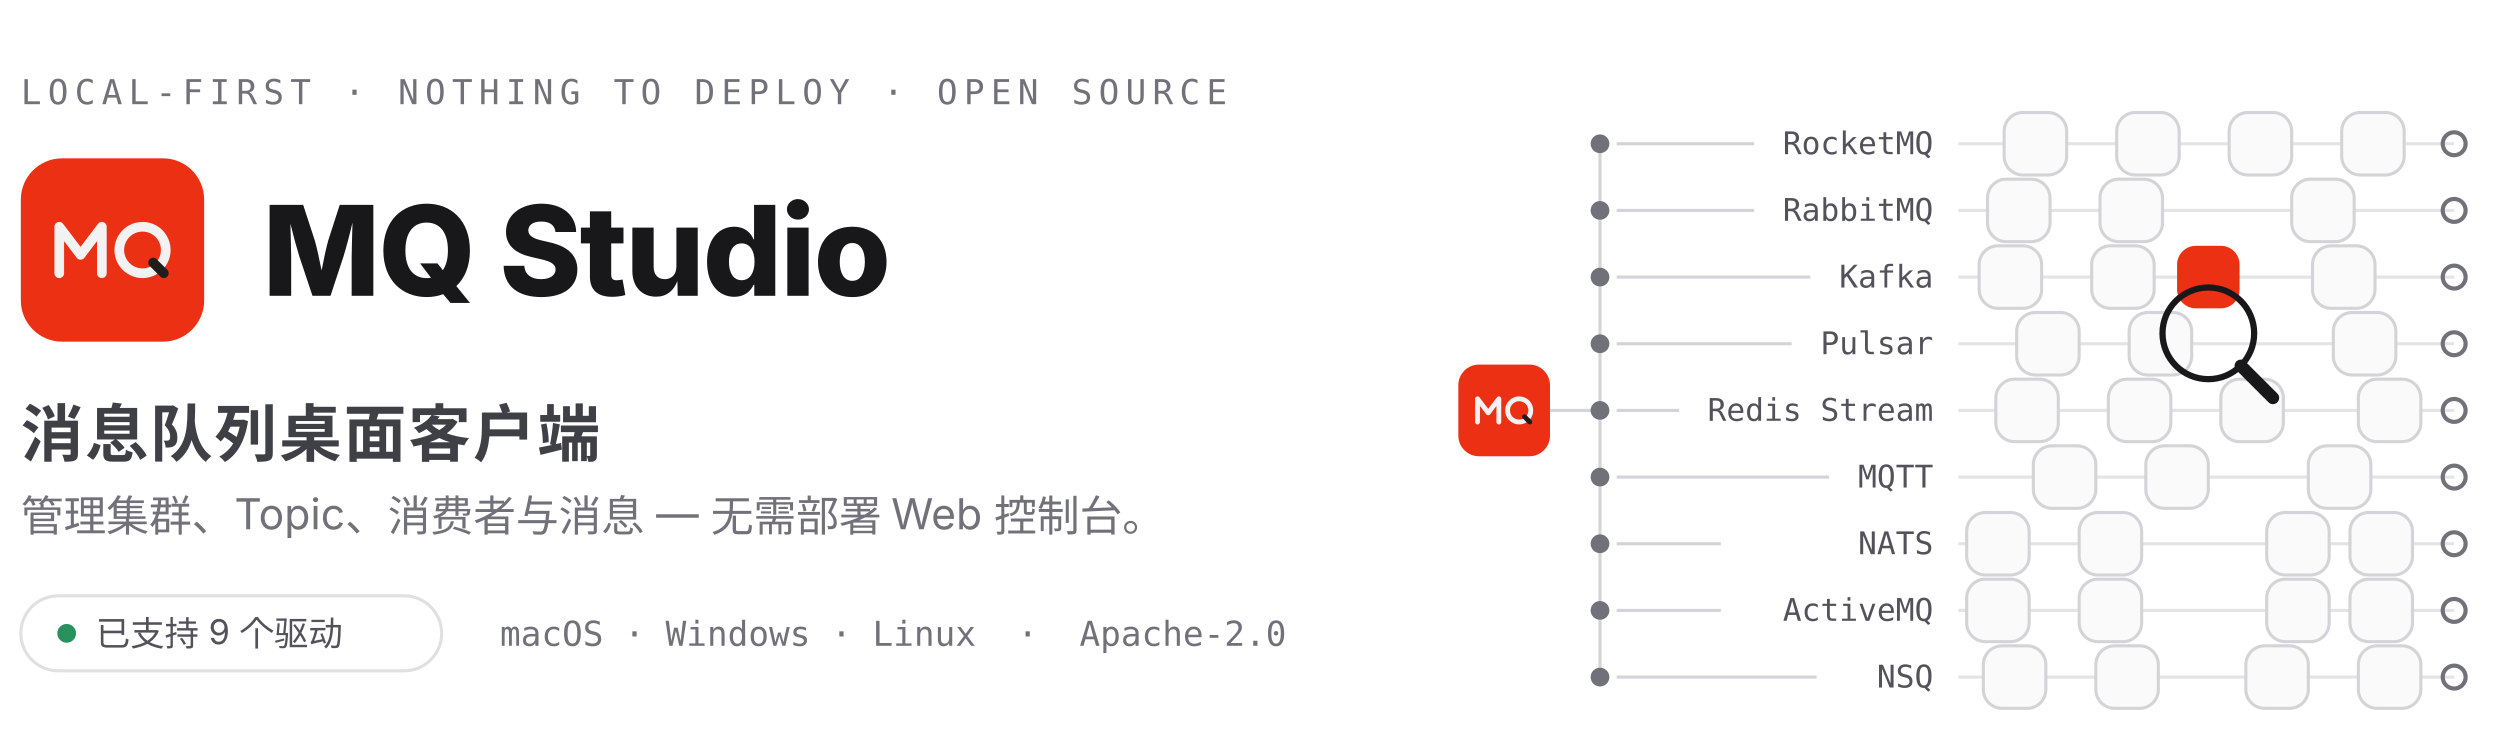
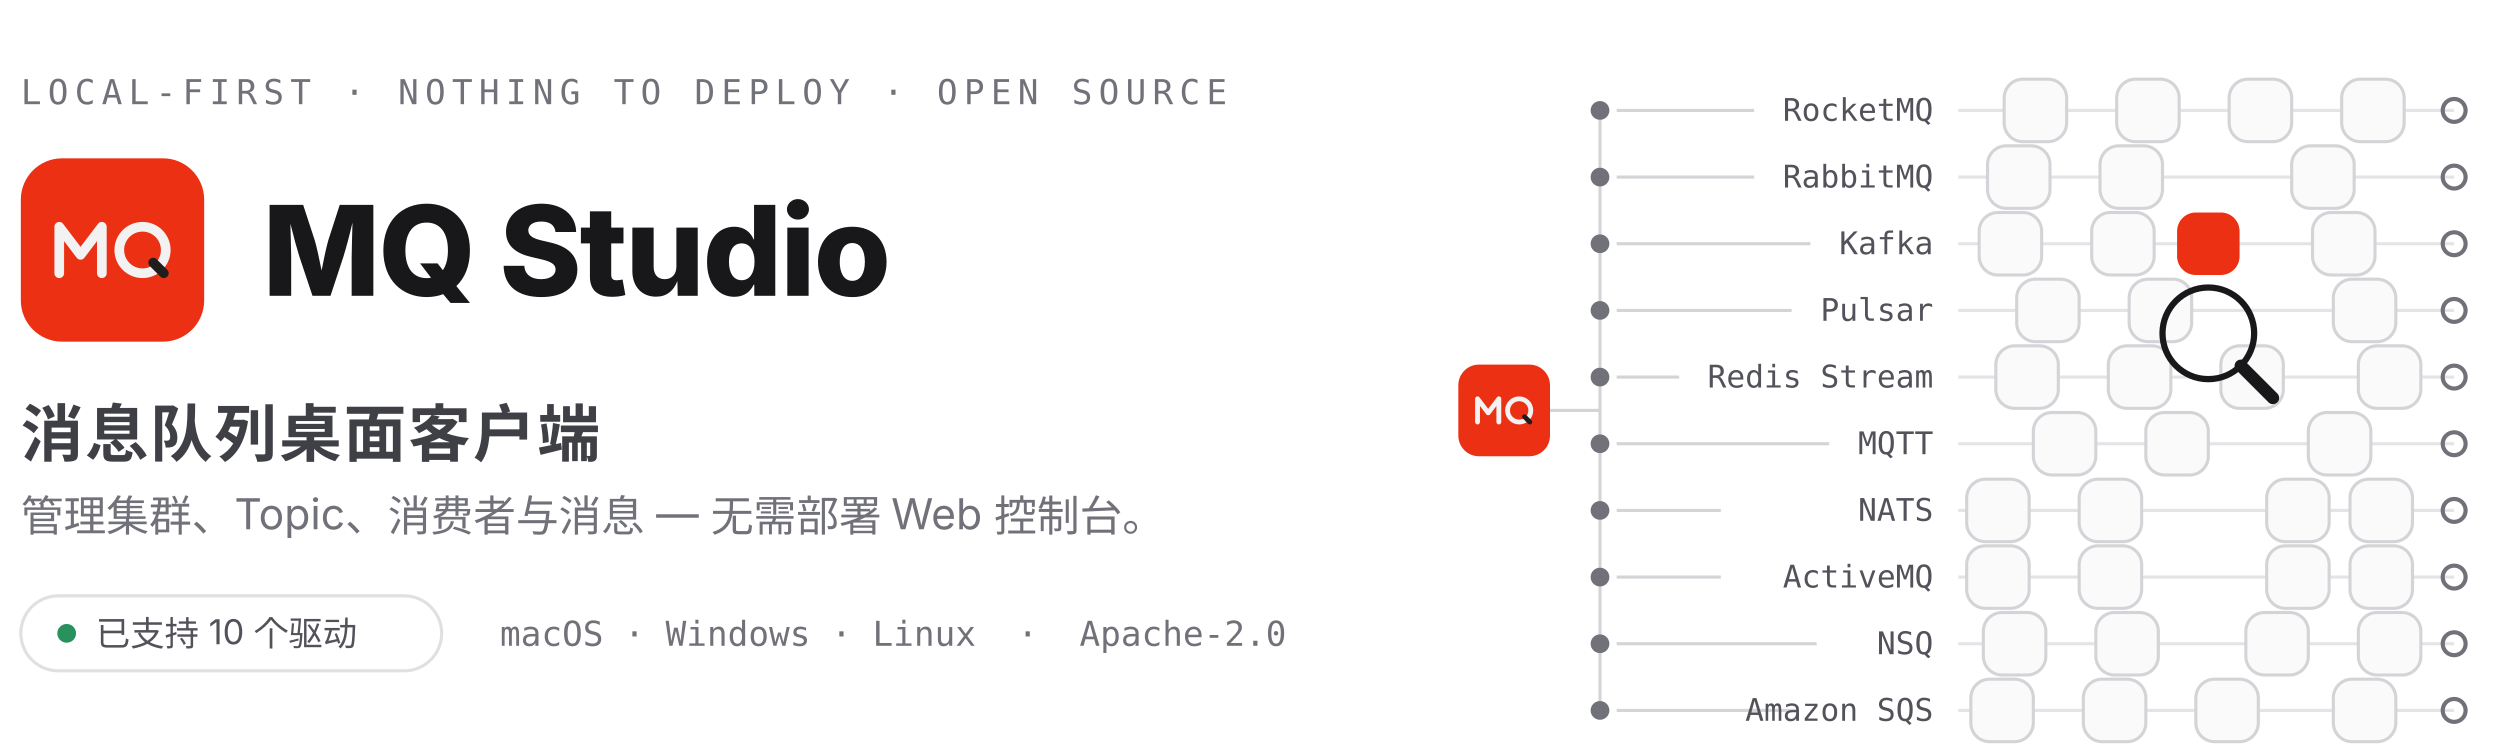
<svg xmlns="http://www.w3.org/2000/svg" width="1200" height="360" viewBox="0 0 1200 360" role="img" aria-labelledby="t d">
  <text x="10" y="50" font-family="ui-monospace,'SF Mono',Menlo,Consolas,monospace" font-size="16.5" letter-spacing="3" fill="#71717A">LOCAL-FIRST · NOTHING TO DEPLOY · OPEN SOURCE</text>
  <g id="lockup">
    <rect x="10" y="76" width="88" height="88" rx="19.8" fill="#EC3013" />
    <g transform="translate(22.86 96.761) scale(0.46478)" fill="none" stroke-width="10">
      <path d="M12 74 L12 26 L34 55 L56 26 L56 74" stroke="#F3F2F2" stroke-linejoin="round" stroke-linecap="round" />
      <circle cx="98" cy="50" r="24" stroke="#F3F2F2" />
      <line x1="109" y1="63" x2="120" y2="74" stroke="#201E1D" stroke-linecap="round" />
    </g>
    <text x="126" y="142" font-family="-apple-system,'PingFang SC','Segoe UI','Microsoft YaHei',system-ui,sans-serif" font-size="60" font-weight="800" letter-spacing="-1" fill="#18181B">MQ Studio</text>
  </g>
  <text x="10" y="219" font-family="-apple-system,'PingFang SC','Segoe UI','Microsoft YaHei',system-ui,sans-serif" font-size="30" font-weight="600" letter-spacing="1" fill="#3F3F46">消息队列桌面客户端</text>
  <text x="10" y="255" font-family="-apple-system,'PingFang SC','Segoe UI','Microsoft YaHei',system-ui,sans-serif" font-size="20.5" fill="#71717A">管理集群、Topic、消费者与消息 — 无需部署 Web 控制台。</text>
  <g id="meta">
    <rect x="10" y="286" width="202" height="36" rx="18" fill="none" stroke="#E0E0E3" stroke-width="1.5" />
    <circle cx="32" cy="304" r="4.5" fill="#29915D" />
-     <text x="46" y="310" font-family="-apple-system,'PingFang SC','Segoe UI','Microsoft YaHei',system-ui,sans-serif" font-size="16.5" fill="#52525B">已支持 9 个驱动</text>
+     <text x="46" y="310" font-family="-apple-system,'PingFang SC','Segoe UI','Microsoft YaHei',system-ui,sans-serif" font-size="16.5" fill="#52525B">已支持 10 个驱动</text>
    <text x="240" y="310" font-family="ui-monospace,'SF Mono',Menlo,Consolas,monospace" font-size="16.5" fill="#71717A">macOS · Windows · Linux  ·  Apache-2.0</text>
  </g>
  <g id="drivers">
    <rect x="700" y="175" width="44" height="44" rx="9.9" fill="#EC3013" />
    <g transform="translate(706.43 185.38) scale(0.23239)" fill="none" stroke-width="10">
      <path d="M12 74 L12 26 L34 55 L56 26 L56 74" stroke="#F3F2F2" stroke-linejoin="round" stroke-linecap="round" />
      <circle cx="98" cy="50" r="24" stroke="#F3F2F2" />
      <line x1="109" y1="63" x2="120" y2="74" stroke="#201E1D" stroke-linecap="round" />
    </g>
    <line x1="744" y1="197" x2="768" y2="197" stroke="#D4D4D8" stroke-width="1.5" />
-     <line x1="768" y1="69" x2="768" y2="325" stroke="#D4D4D8" stroke-width="1.5" />
-     <line x1="776" y1="69" x2="842" y2="69" stroke="#D4D4D8" stroke-width="1.5" />
-     <text x="928" y="74" text-anchor="end" font-family="ui-monospace,'SF Mono',Menlo,Consolas,monospace" font-size="15" fill="#52525B">RocketMQ</text>
-     <line x1="940" y1="69" x2="1178" y2="69" stroke="#E4E4E7" stroke-width="1.5" />
-     <circle cx="768" cy="69" r="4.5" fill="#71717A" />
-     <circle cx="1178" cy="69" r="5.5" fill="none" stroke="#71717A" stroke-width="2" />
-     <rect x="962" y="54" width="30" height="30" rx="9" fill="#FAFAFA" stroke="#D4D4D8" stroke-width="1.5" />
-     <rect x="1016" y="54" width="30" height="30" rx="9" fill="#FAFAFA" stroke="#D4D4D8" stroke-width="1.5" />
-     <rect x="1070" y="54" width="30" height="30" rx="9" fill="#FAFAFA" stroke="#D4D4D8" stroke-width="1.5" />
-     <rect x="1124" y="54" width="30" height="30" rx="9" fill="#FAFAFA" stroke="#D4D4D8" stroke-width="1.5" />
-     <line x1="776" y1="101" x2="842" y2="101" stroke="#D4D4D8" stroke-width="1.5" />
-     <text x="928" y="106" text-anchor="end" font-family="ui-monospace,'SF Mono',Menlo,Consolas,monospace" font-size="15" fill="#52525B">RabbitMQ</text>
-     <line x1="940" y1="101" x2="1178" y2="101" stroke="#E4E4E7" stroke-width="1.5" />
-     <circle cx="768" cy="101" r="4.5" fill="#71717A" />
-     <circle cx="1178" cy="101" r="5.5" fill="none" stroke="#71717A" stroke-width="2" />
-     <rect x="954" y="86" width="30" height="30" rx="9" fill="#FAFAFA" stroke="#D4D4D8" stroke-width="1.5" />
-     <rect x="1008" y="86" width="30" height="30" rx="9" fill="#FAFAFA" stroke="#D4D4D8" stroke-width="1.5" />
-     <rect x="1100" y="86" width="30" height="30" rx="9" fill="#FAFAFA" stroke="#D4D4D8" stroke-width="1.5" />
-     <line x1="776" y1="133" x2="869" y2="133" stroke="#D4D4D8" stroke-width="1.5" />
-     <text x="928" y="138" text-anchor="end" font-family="ui-monospace,'SF Mono',Menlo,Consolas,monospace" font-size="15" fill="#52525B">Kafka</text>
-     <line x1="940" y1="133" x2="1178" y2="133" stroke="#E4E4E7" stroke-width="1.5" />
-     <circle cx="768" cy="133" r="4.5" fill="#71717A" />
-     <circle cx="1178" cy="133" r="5.5" fill="none" stroke="#71717A" stroke-width="2" />
-     <rect x="950" y="118" width="30" height="30" rx="9" fill="#FAFAFA" stroke="#D4D4D8" stroke-width="1.5" />
-     <rect x="1004" y="118" width="30" height="30" rx="9" fill="#FAFAFA" stroke="#D4D4D8" stroke-width="1.5" />
-     <rect x="1110" y="118" width="30" height="30" rx="9" fill="#FAFAFA" stroke="#D4D4D8" stroke-width="1.5" />
-     <rect x="1045" y="118" width="30" height="30" rx="9" fill="#EC3013" />
-     <line x1="776" y1="165" x2="860" y2="165" stroke="#D4D4D8" stroke-width="1.5" />
-     <text x="928" y="170" text-anchor="end" font-family="ui-monospace,'SF Mono',Menlo,Consolas,monospace" font-size="15" fill="#52525B">Pulsar</text>
-     <line x1="940" y1="165" x2="1178" y2="165" stroke="#E4E4E7" stroke-width="1.5" />
-     <circle cx="768" cy="165" r="4.5" fill="#71717A" />
-     <circle cx="1178" cy="165" r="5.5" fill="none" stroke="#71717A" stroke-width="2" />
-     <rect x="968" y="150" width="30" height="30" rx="9" fill="#FAFAFA" stroke="#D4D4D8" stroke-width="1.5" />
-     <rect x="1022" y="150" width="30" height="30" rx="9" fill="#FAFAFA" stroke="#D4D4D8" stroke-width="1.5" />
-     <rect x="1120" y="150" width="30" height="30" rx="9" fill="#FAFAFA" stroke="#D4D4D8" stroke-width="1.5" />
-     <line x1="776" y1="197" x2="806" y2="197" stroke="#D4D4D8" stroke-width="1.5" />
-     <text x="928" y="202" text-anchor="end" font-family="ui-monospace,'SF Mono',Menlo,Consolas,monospace" font-size="15" fill="#52525B">Redis Stream</text>
-     <line x1="940" y1="197" x2="1178" y2="197" stroke="#E4E4E7" stroke-width="1.5" />
-     <circle cx="768" cy="197" r="4.5" fill="#71717A" />
-     <circle cx="1178" cy="197" r="5.5" fill="none" stroke="#71717A" stroke-width="2" />
-     <rect x="958" y="182" width="30" height="30" rx="9" fill="#FAFAFA" stroke="#D4D4D8" stroke-width="1.5" />
-     <rect x="1012" y="182" width="30" height="30" rx="9" fill="#FAFAFA" stroke="#D4D4D8" stroke-width="1.5" />
-     <rect x="1066" y="182" width="30" height="30" rx="9" fill="#FAFAFA" stroke="#D4D4D8" stroke-width="1.5" />
-     <rect x="1132" y="182" width="30" height="30" rx="9" fill="#FAFAFA" stroke="#D4D4D8" stroke-width="1.5" />
-     <line x1="776" y1="229" x2="878" y2="229" stroke="#D4D4D8" stroke-width="1.5" />
-     <text x="928" y="234" text-anchor="end" font-family="ui-monospace,'SF Mono',Menlo,Consolas,monospace" font-size="15" fill="#52525B">MQTT</text>
-     <line x1="940" y1="229" x2="1178" y2="229" stroke="#E4E4E7" stroke-width="1.5" />
-     <circle cx="768" cy="229" r="4.5" fill="#71717A" />
-     <circle cx="1178" cy="229" r="5.5" fill="none" stroke="#71717A" stroke-width="2" />
-     <rect x="976" y="214" width="30" height="30" rx="9" fill="#FAFAFA" stroke="#D4D4D8" stroke-width="1.5" />
-     <rect x="1030" y="214" width="30" height="30" rx="9" fill="#FAFAFA" stroke="#D4D4D8" stroke-width="1.5" />
-     <rect x="1108" y="214" width="30" height="30" rx="9" fill="#FAFAFA" stroke="#D4D4D8" stroke-width="1.5" />
-     <line x1="776" y1="261" x2="826" y2="261" stroke="#D4D4D8" stroke-width="1.5" />
-     <text x="928" y="266" text-anchor="end" font-family="ui-monospace,'SF Mono',Menlo,Consolas,monospace" font-size="15" fill="#52525B">NATS</text>
-     <line x1="940" y1="261" x2="1178" y2="261" stroke="#E4E4E7" stroke-width="1.5" />
-     <circle cx="768" cy="261" r="4.5" fill="#71717A" />
-     <circle cx="1178" cy="261" r="5.5" fill="none" stroke="#71717A" stroke-width="2" />
-     <rect x="944" y="246" width="30" height="30" rx="9" fill="#FAFAFA" stroke="#D4D4D8" stroke-width="1.5" />
-     <rect x="998" y="246" width="30" height="30" rx="9" fill="#FAFAFA" stroke="#D4D4D8" stroke-width="1.5" />
-     <rect x="1088" y="246" width="30" height="30" rx="9" fill="#FAFAFA" stroke="#D4D4D8" stroke-width="1.5" />
-     <rect x="1128" y="246" width="30" height="30" rx="9" fill="#FAFAFA" stroke="#D4D4D8" stroke-width="1.5" />
-     <line x1="776" y1="293" x2="826" y2="293" stroke="#D4D4D8" stroke-width="1.5" />
-     <text x="928" y="298" text-anchor="end" font-family="ui-monospace,'SF Mono',Menlo,Consolas,monospace" font-size="15" fill="#52525B">ActiveMQ</text>
-     <line x1="940" y1="293" x2="1178" y2="293" stroke="#E4E4E7" stroke-width="1.5" />
-     <circle cx="768" cy="293" r="4.5" fill="#71717A" />
-     <circle cx="1178" cy="293" r="5.5" fill="none" stroke="#71717A" stroke-width="2" />
-     <rect x="944" y="278" width="30" height="30" rx="9" fill="#FAFAFA" stroke="#D4D4D8" stroke-width="1.5" />
-     <rect x="998" y="278" width="30" height="30" rx="9" fill="#FAFAFA" stroke="#D4D4D8" stroke-width="1.5" />
-     <rect x="1088" y="278" width="30" height="30" rx="9" fill="#FAFAFA" stroke="#D4D4D8" stroke-width="1.5" />
-     <rect x="1128" y="278" width="30" height="30" rx="9" fill="#FAFAFA" stroke="#D4D4D8" stroke-width="1.5" />
-     <line x1="776" y1="325" x2="872" y2="325" stroke="#D4D4D8" stroke-width="1.5" />
-     <text x="928" y="330" text-anchor="end" font-family="ui-monospace,'SF Mono',Menlo,Consolas,monospace" font-size="15" fill="#52525B">NSQ</text>
-     <line x1="940" y1="325" x2="1178" y2="325" stroke="#E4E4E7" stroke-width="1.5" />
-     <circle cx="768" cy="325" r="4.5" fill="#71717A" />
-     <circle cx="1178" cy="325" r="5.5" fill="none" stroke="#71717A" stroke-width="2" />
-     <rect x="952" y="310" width="30" height="30" rx="9" fill="#FAFAFA" stroke="#D4D4D8" stroke-width="1.5" />
-     <rect x="1006" y="310" width="30" height="30" rx="9" fill="#FAFAFA" stroke="#D4D4D8" stroke-width="1.5" />
-     <rect x="1078" y="310" width="30" height="30" rx="9" fill="#FAFAFA" stroke="#D4D4D8" stroke-width="1.5" />
-     <rect x="1132" y="310" width="30" height="30" rx="9" fill="#FAFAFA" stroke="#D4D4D8" stroke-width="1.5" />
+     <line x1="768" y1="53" x2="768" y2="341" stroke="#D4D4D8" stroke-width="1.5" />
+     <line x1="776" y1="53" x2="842" y2="53" stroke="#D4D4D8" stroke-width="1.5" />
+     <text x="928" y="58" text-anchor="end" font-family="ui-monospace,'SF Mono',Menlo,Consolas,monospace" font-size="15" fill="#52525B">RocketMQ</text>
+     <line x1="940" y1="53" x2="1178" y2="53" stroke="#E4E4E7" stroke-width="1.5" />
+     <circle cx="768" cy="53" r="4.5" fill="#71717A" />
+     <circle cx="1178" cy="53" r="5.5" fill="none" stroke="#71717A" stroke-width="2" />
+     <rect x="962" y="38" width="30" height="30" rx="9" fill="#FAFAFA" stroke="#D4D4D8" stroke-width="1.5" />
+     <rect x="1016" y="38" width="30" height="30" rx="9" fill="#FAFAFA" stroke="#D4D4D8" stroke-width="1.5" />
+     <rect x="1070" y="38" width="30" height="30" rx="9" fill="#FAFAFA" stroke="#D4D4D8" stroke-width="1.5" />
+     <rect x="1124" y="38" width="30" height="30" rx="9" fill="#FAFAFA" stroke="#D4D4D8" stroke-width="1.5" />
+     <line x1="776" y1="85" x2="842" y2="85" stroke="#D4D4D8" stroke-width="1.5" />
+     <text x="928" y="90" text-anchor="end" font-family="ui-monospace,'SF Mono',Menlo,Consolas,monospace" font-size="15" fill="#52525B">RabbitMQ</text>
+     <line x1="940" y1="85" x2="1178" y2="85" stroke="#E4E4E7" stroke-width="1.5" />
+     <circle cx="768" cy="85" r="4.5" fill="#71717A" />
+     <circle cx="1178" cy="85" r="5.5" fill="none" stroke="#71717A" stroke-width="2" />
+     <rect x="954" y="70" width="30" height="30" rx="9" fill="#FAFAFA" stroke="#D4D4D8" stroke-width="1.5" />
+     <rect x="1008" y="70" width="30" height="30" rx="9" fill="#FAFAFA" stroke="#D4D4D8" stroke-width="1.5" />
+     <rect x="1100" y="70" width="30" height="30" rx="9" fill="#FAFAFA" stroke="#D4D4D8" stroke-width="1.5" />
+     <line x1="776" y1="117" x2="869" y2="117" stroke="#D4D4D8" stroke-width="1.5" />
+     <text x="928" y="122" text-anchor="end" font-family="ui-monospace,'SF Mono',Menlo,Consolas,monospace" font-size="15" fill="#52525B">Kafka</text>
+     <line x1="940" y1="117" x2="1178" y2="117" stroke="#E4E4E7" stroke-width="1.5" />
+     <circle cx="768" cy="117" r="4.5" fill="#71717A" />
+     <circle cx="1178" cy="117" r="5.5" fill="none" stroke="#71717A" stroke-width="2" />
+     <rect x="950" y="102" width="30" height="30" rx="9" fill="#FAFAFA" stroke="#D4D4D8" stroke-width="1.5" />
+     <rect x="1004" y="102" width="30" height="30" rx="9" fill="#FAFAFA" stroke="#D4D4D8" stroke-width="1.5" />
+     <rect x="1110" y="102" width="30" height="30" rx="9" fill="#FAFAFA" stroke="#D4D4D8" stroke-width="1.5" />
+     <rect x="1045" y="102" width="30" height="30" rx="9" fill="#EC3013" />
+     <line x1="776" y1="149" x2="860" y2="149" stroke="#D4D4D8" stroke-width="1.5" />
+     <text x="928" y="154" text-anchor="end" font-family="ui-monospace,'SF Mono',Menlo,Consolas,monospace" font-size="15" fill="#52525B">Pulsar</text>
+     <line x1="940" y1="149" x2="1178" y2="149" stroke="#E4E4E7" stroke-width="1.5" />
+     <circle cx="768" cy="149" r="4.5" fill="#71717A" />
+     <circle cx="1178" cy="149" r="5.5" fill="none" stroke="#71717A" stroke-width="2" />
+     <rect x="968" y="134" width="30" height="30" rx="9" fill="#FAFAFA" stroke="#D4D4D8" stroke-width="1.5" />
+     <rect x="1022" y="134" width="30" height="30" rx="9" fill="#FAFAFA" stroke="#D4D4D8" stroke-width="1.5" />
+     <rect x="1120" y="134" width="30" height="30" rx="9" fill="#FAFAFA" stroke="#D4D4D8" stroke-width="1.5" />
+     <line x1="776" y1="181" x2="806" y2="181" stroke="#D4D4D8" stroke-width="1.5" />
+     <text x="928" y="186" text-anchor="end" font-family="ui-monospace,'SF Mono',Menlo,Consolas,monospace" font-size="15" fill="#52525B">Redis Stream</text>
+     <line x1="940" y1="181" x2="1178" y2="181" stroke="#E4E4E7" stroke-width="1.5" />
+     <circle cx="768" cy="181" r="4.5" fill="#71717A" />
+     <circle cx="1178" cy="181" r="5.5" fill="none" stroke="#71717A" stroke-width="2" />
+     <rect x="958" y="166" width="30" height="30" rx="9" fill="#FAFAFA" stroke="#D4D4D8" stroke-width="1.5" />
+     <rect x="1012" y="166" width="30" height="30" rx="9" fill="#FAFAFA" stroke="#D4D4D8" stroke-width="1.5" />
+     <rect x="1066" y="166" width="30" height="30" rx="9" fill="#FAFAFA" stroke="#D4D4D8" stroke-width="1.5" />
+     <rect x="1132" y="166" width="30" height="30" rx="9" fill="#FAFAFA" stroke="#D4D4D8" stroke-width="1.5" />
+     <line x1="776" y1="213" x2="878" y2="213" stroke="#D4D4D8" stroke-width="1.5" />
+     <text x="928" y="218" text-anchor="end" font-family="ui-monospace,'SF Mono',Menlo,Consolas,monospace" font-size="15" fill="#52525B">MQTT</text>
+     <line x1="940" y1="213" x2="1178" y2="213" stroke="#E4E4E7" stroke-width="1.5" />
+     <circle cx="768" cy="213" r="4.5" fill="#71717A" />
+     <circle cx="1178" cy="213" r="5.5" fill="none" stroke="#71717A" stroke-width="2" />
+     <rect x="976" y="198" width="30" height="30" rx="9" fill="#FAFAFA" stroke="#D4D4D8" stroke-width="1.5" />
+     <rect x="1030" y="198" width="30" height="30" rx="9" fill="#FAFAFA" stroke="#D4D4D8" stroke-width="1.5" />
+     <rect x="1108" y="198" width="30" height="30" rx="9" fill="#FAFAFA" stroke="#D4D4D8" stroke-width="1.5" />
+     <line x1="776" y1="245" x2="826" y2="245" stroke="#D4D4D8" stroke-width="1.5" />
+     <text x="928" y="250" text-anchor="end" font-family="ui-monospace,'SF Mono',Menlo,Consolas,monospace" font-size="15" fill="#52525B">NATS</text>
+     <line x1="940" y1="245" x2="1178" y2="245" stroke="#E4E4E7" stroke-width="1.5" />
+     <circle cx="768" cy="245" r="4.5" fill="#71717A" />
+     <circle cx="1178" cy="245" r="5.5" fill="none" stroke="#71717A" stroke-width="2" />
+     <rect x="944" y="230" width="30" height="30" rx="9" fill="#FAFAFA" stroke="#D4D4D8" stroke-width="1.5" />
+     <rect x="998" y="230" width="30" height="30" rx="9" fill="#FAFAFA" stroke="#D4D4D8" stroke-width="1.5" />
+     <rect x="1088" y="230" width="30" height="30" rx="9" fill="#FAFAFA" stroke="#D4D4D8" stroke-width="1.5" />
+     <rect x="1128" y="230" width="30" height="30" rx="9" fill="#FAFAFA" stroke="#D4D4D8" stroke-width="1.5" />
+     <line x1="776" y1="277" x2="826" y2="277" stroke="#D4D4D8" stroke-width="1.5" />
+     <text x="928" y="282" text-anchor="end" font-family="ui-monospace,'SF Mono',Menlo,Consolas,monospace" font-size="15" fill="#52525B">ActiveMQ</text>
+     <line x1="940" y1="277" x2="1178" y2="277" stroke="#E4E4E7" stroke-width="1.5" />
+     <circle cx="768" cy="277" r="4.5" fill="#71717A" />
+     <circle cx="1178" cy="277" r="5.5" fill="none" stroke="#71717A" stroke-width="2" />
+     <rect x="944" y="262" width="30" height="30" rx="9" fill="#FAFAFA" stroke="#D4D4D8" stroke-width="1.5" />
+     <rect x="998" y="262" width="30" height="30" rx="9" fill="#FAFAFA" stroke="#D4D4D8" stroke-width="1.5" />
+     <rect x="1088" y="262" width="30" height="30" rx="9" fill="#FAFAFA" stroke="#D4D4D8" stroke-width="1.5" />
+     <rect x="1128" y="262" width="30" height="30" rx="9" fill="#FAFAFA" stroke="#D4D4D8" stroke-width="1.5" />
+     <line x1="776" y1="309" x2="872" y2="309" stroke="#D4D4D8" stroke-width="1.5" />
+     <text x="928" y="314" text-anchor="end" font-family="ui-monospace,'SF Mono',Menlo,Consolas,monospace" font-size="15" fill="#52525B">NSQ</text>
+     <line x1="940" y1="309" x2="1178" y2="309" stroke="#E4E4E7" stroke-width="1.5" />
+     <circle cx="768" cy="309" r="4.5" fill="#71717A" />
+     <circle cx="1178" cy="309" r="5.5" fill="none" stroke="#71717A" stroke-width="2" />
+     <rect x="952" y="294" width="30" height="30" rx="9" fill="#FAFAFA" stroke="#D4D4D8" stroke-width="1.5" />
+     <rect x="1006" y="294" width="30" height="30" rx="9" fill="#FAFAFA" stroke="#D4D4D8" stroke-width="1.5" />
+     <rect x="1078" y="294" width="30" height="30" rx="9" fill="#FAFAFA" stroke="#D4D4D8" stroke-width="1.5" />
+     <rect x="1132" y="294" width="30" height="30" rx="9" fill="#FAFAFA" stroke="#D4D4D8" stroke-width="1.5" />
+     <line x1="776" y1="341" x2="862" y2="341" stroke="#D4D4D8" stroke-width="1.5" />
+     <text x="928" y="346" text-anchor="end" font-family="ui-monospace,'SF Mono',Menlo,Consolas,monospace" font-size="15" fill="#52525B">Amazon SQS</text>
+     <line x1="940" y1="341" x2="1178" y2="341" stroke="#E4E4E7" stroke-width="1.5" />
+     <circle cx="768" cy="341" r="4.5" fill="#71717A" />
+     <circle cx="1178" cy="341" r="5.5" fill="none" stroke="#71717A" stroke-width="2" />
+     <rect x="946" y="326" width="30" height="30" rx="9" fill="#FAFAFA" stroke="#D4D4D8" stroke-width="1.5" />
+     <rect x="1000" y="326" width="30" height="30" rx="9" fill="#FAFAFA" stroke="#D4D4D8" stroke-width="1.5" />
+     <rect x="1054" y="326" width="30" height="30" rx="9" fill="#FAFAFA" stroke="#D4D4D8" stroke-width="1.5" />
+     <rect x="1120" y="326" width="30" height="30" rx="9" fill="#FAFAFA" stroke="#D4D4D8" stroke-width="1.5" />
  </g>
  <g id="inspect">
    <circle cx="1060" cy="160" r="22" fill="none" stroke="#18181B" stroke-width="3" />
    <line x1="1075.6" y1="175.6" x2="1091" y2="191" stroke="#18181B" stroke-width="6" stroke-linecap="round" />
  </g>
</svg>
